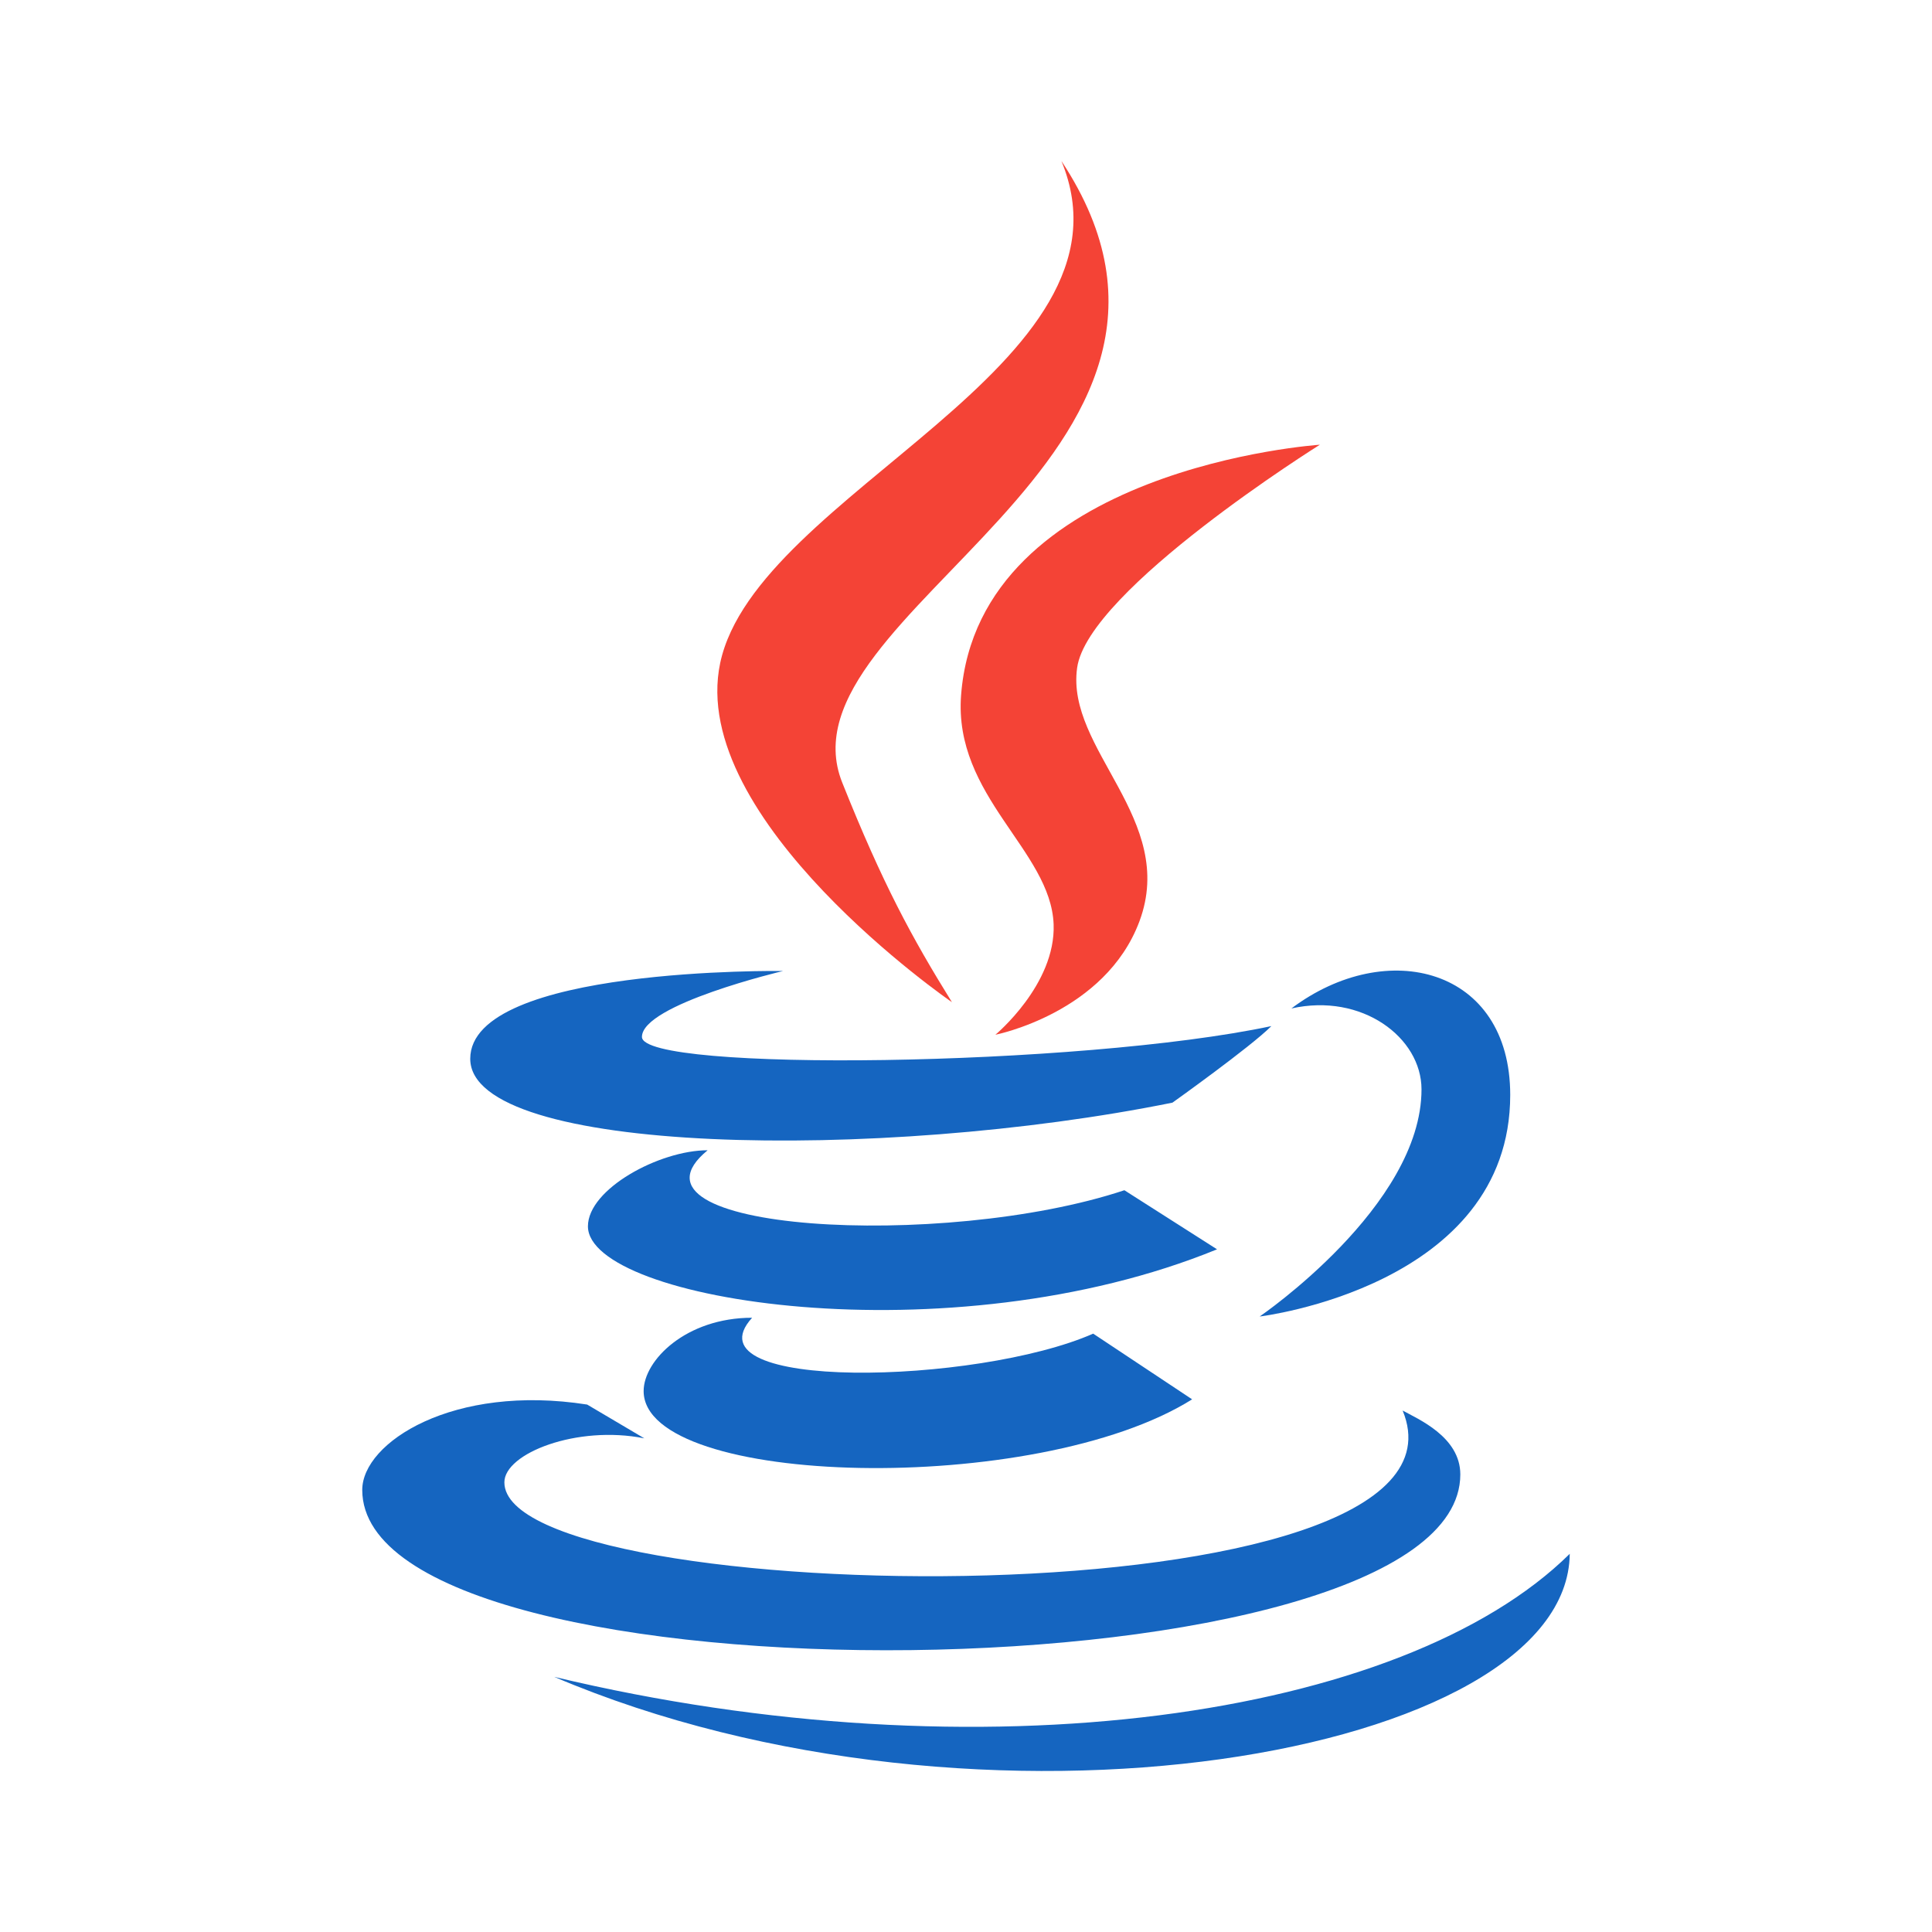
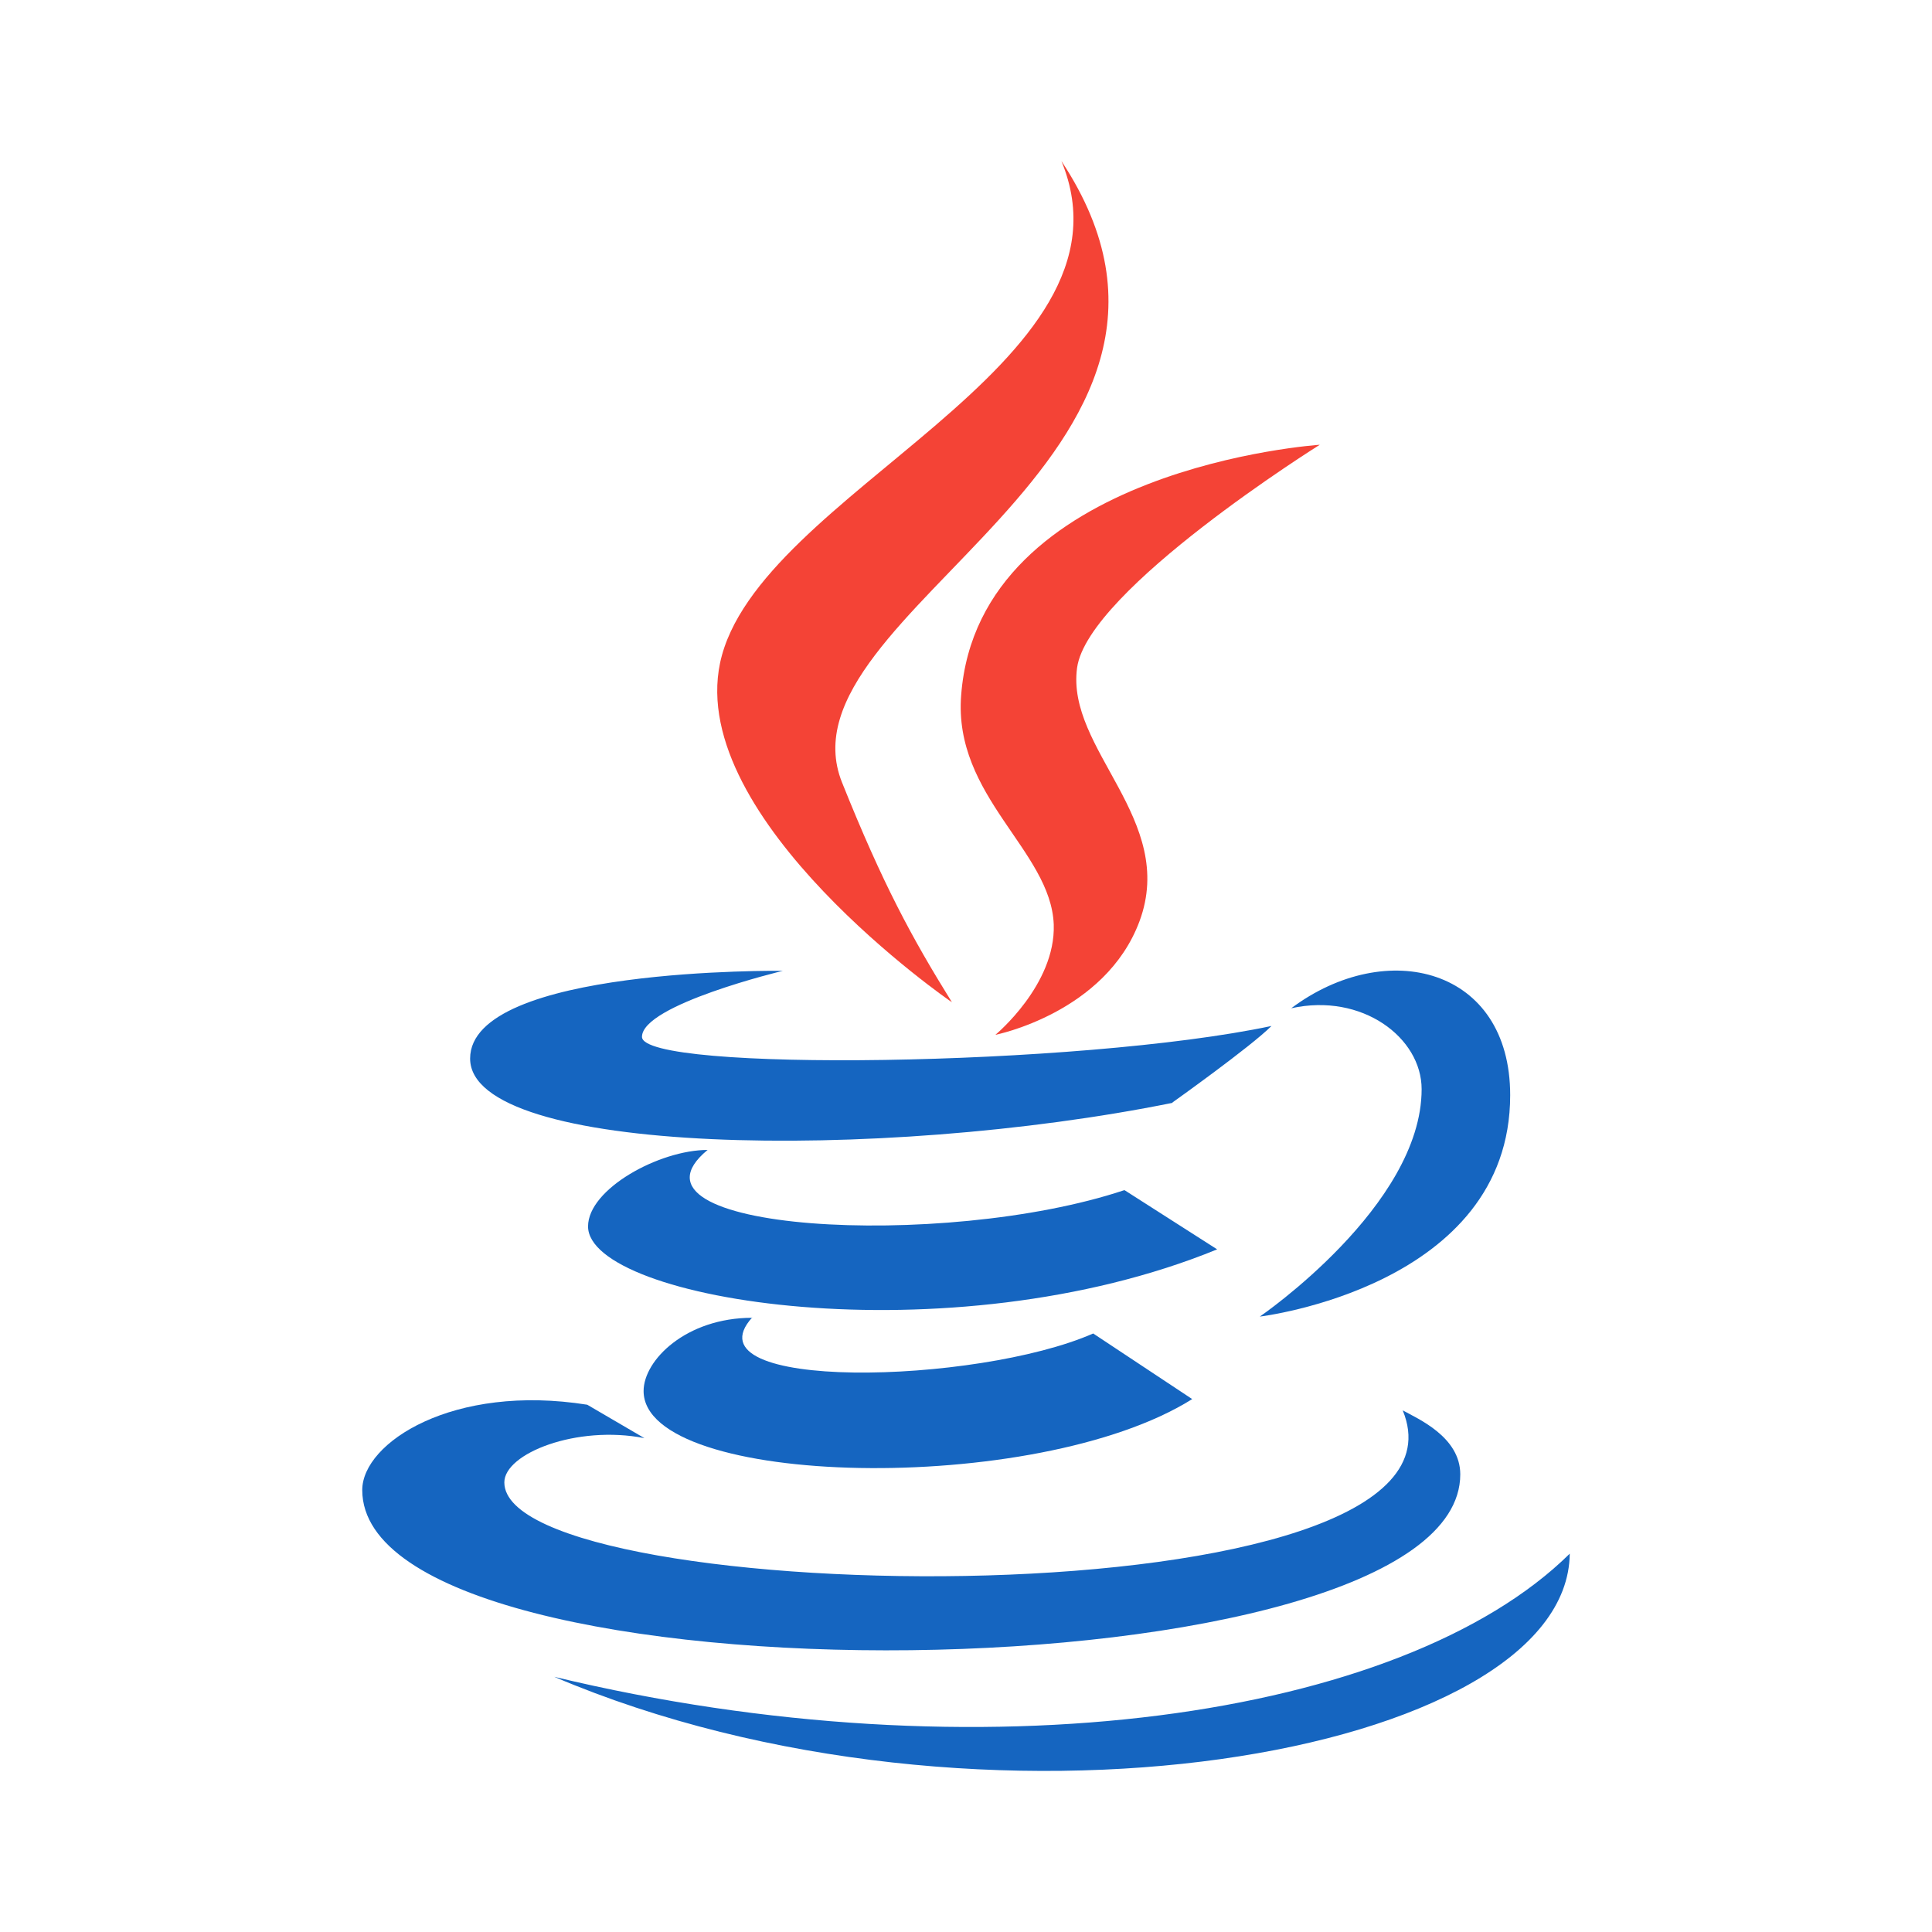
- <svg xmlns="http://www.w3.org/2000/svg" x="0px" y="0px" width="100" height="100" viewBox="0 0 48 48">
-   <path fill="#F44336" d="M23.65,24.898c-0.998-1.609-1.722-2.943-2.725-5.455C19.229,15.2,31.24,11.366,26.37,3.999c2.111,5.089-7.577,8.235-8.477,12.473C17.07,20.37,23.645,24.898,23.65,24.898z" />
-   <path fill="#F44336" d="M23.878,17.27c-0.192,2.516,2.229,3.857,2.299,5.695c0.056,1.496-1.447,2.743-1.447,2.743s2.728-0.536,3.579-2.818c0.945-2.534-1.834-4.269-1.548-6.298c0.267-1.938,6.031-5.543,6.031-5.543S24.311,11.611,23.878,17.27z" />
-   <g>
-     <path fill="#1565C0" d="M32.084 25.055c1.754-.394 3.233.723 3.233 2.01 0 2.901-4.021 5.643-4.021 5.643s6.225-.742 6.225-5.505C37.521 24.053 34.464 23.266 32.084 25.055zM29.129 27.395c0 0 1.941-1.383 2.458-1.902-4.763 1.011-15.638 1.147-15.638.269 0-.809 3.507-1.638 3.507-1.638s-7.773-.112-7.773 2.181C11.683 28.695 21.858 28.866 29.129 27.395z" />
-     <path fill="#1565C0" d="M27.935,29.571c-4.509,1.499-12.814,1.02-10.354-0.993c-1.198,0-2.974,0.963-2.974,1.889c0,1.857,8.982,3.291,15.63,0.572L27.935,29.571z" />
-     <path fill="#1565C0" d="M18.686,32.739c-1.636,0-2.695,1.054-2.695,1.822c0,2.391,9.76,2.632,13.627,0.205l-2.458-1.632C24.271,34.404,17.014,34.579,18.686,32.739z" />
-     <path fill="#1565C0" d="M36.281,36.632c0-0.936-1.055-1.377-1.433-1.588c2.228,5.373-22.317,4.956-22.317,1.784c0-0.721,1.807-1.427,3.477-1.093l-1.42-0.839C11.26,34.374,9,35.837,9,37.017C9,42.52,36.281,42.255,36.281,36.632z" />
-     <path fill="#1565C0" d="M39,38.604c-4.146,4.095-14.659,5.587-25.231,3.057C24.341,46.164,38.95,43.628,39,38.604z" />
+ <svg xmlns="http://www.w3.org/2000/svg" viewBox="0 0 48 48">
+   <path fill="#F44336" d="M23.65 24.9c-1-1.61-1.72-2.94-2.73-5.46-1.7-4.24 10.32-8.07 5.45-15.44 2.11 5.09-7.58 8.23-8.48 12.47-.82 3.9 5.75 8.43 5.76 8.43z" />
+   <path fill="#F44336" d="M23.88 17.27c-.2 2.52 2.23 3.86 2.3 5.7.05 1.5-1.45 2.74-1.45 2.74s2.73-.54 3.58-2.82c.94-2.53-1.83-4.27-1.55-6.3.27-1.94 6.03-5.54 6.03-5.54s-8.48.56-8.91 6.22z" />
+   <g fill="#1565C0">
+     <path d="M32.08 25.05c1.76-.39 3.24.73 3.24 2.01 0 2.9-4.02 5.65-4.02 5.65s6.22-.74 6.22-5.5c0-3.16-3.06-3.94-5.44-2.16zm-2.95 2.34s1.94-1.38 2.46-1.9c-4.77 1.01-15.64 1.15-15.64.27 0-.8 3.5-1.64 3.5-1.64s-7.77-.1-7.77 2.18c0 2.4 10.18 2.57 17.45 1.1z" />
+     <path d="M27.93 29.57c-4.5 1.5-12.8 1.02-10.35-1-1.2 0-2.97.97-2.97 1.9 0 1.85 8.98 3.29 15.63.57l-2.3-1.47z" />
+     <path d="M18.69 32.74c-1.64 0-2.7 1.05-2.7 1.82 0 2.4 9.76 2.63 13.63.2l-2.46-1.63c-2.89 1.27-10.15 1.45-8.47-.4z" />
+     <path d="M36.28 36.63c0-.93-1.05-1.38-1.43-1.59 2.23 5.38-22.32 4.96-22.32 1.79 0-.72 1.8-1.43 3.48-1.1l-1.42-.83c-3.33-.53-5.59.94-5.59 2.12 0 5.5 27.28 5.24 27.28-.39z" />
+     <path d="M39 38.6c-4.15 4.1-14.66 5.6-25.23 3.06 10.57 4.5 25.18 1.97 25.23-3.06z" />
  </g>
</svg>
